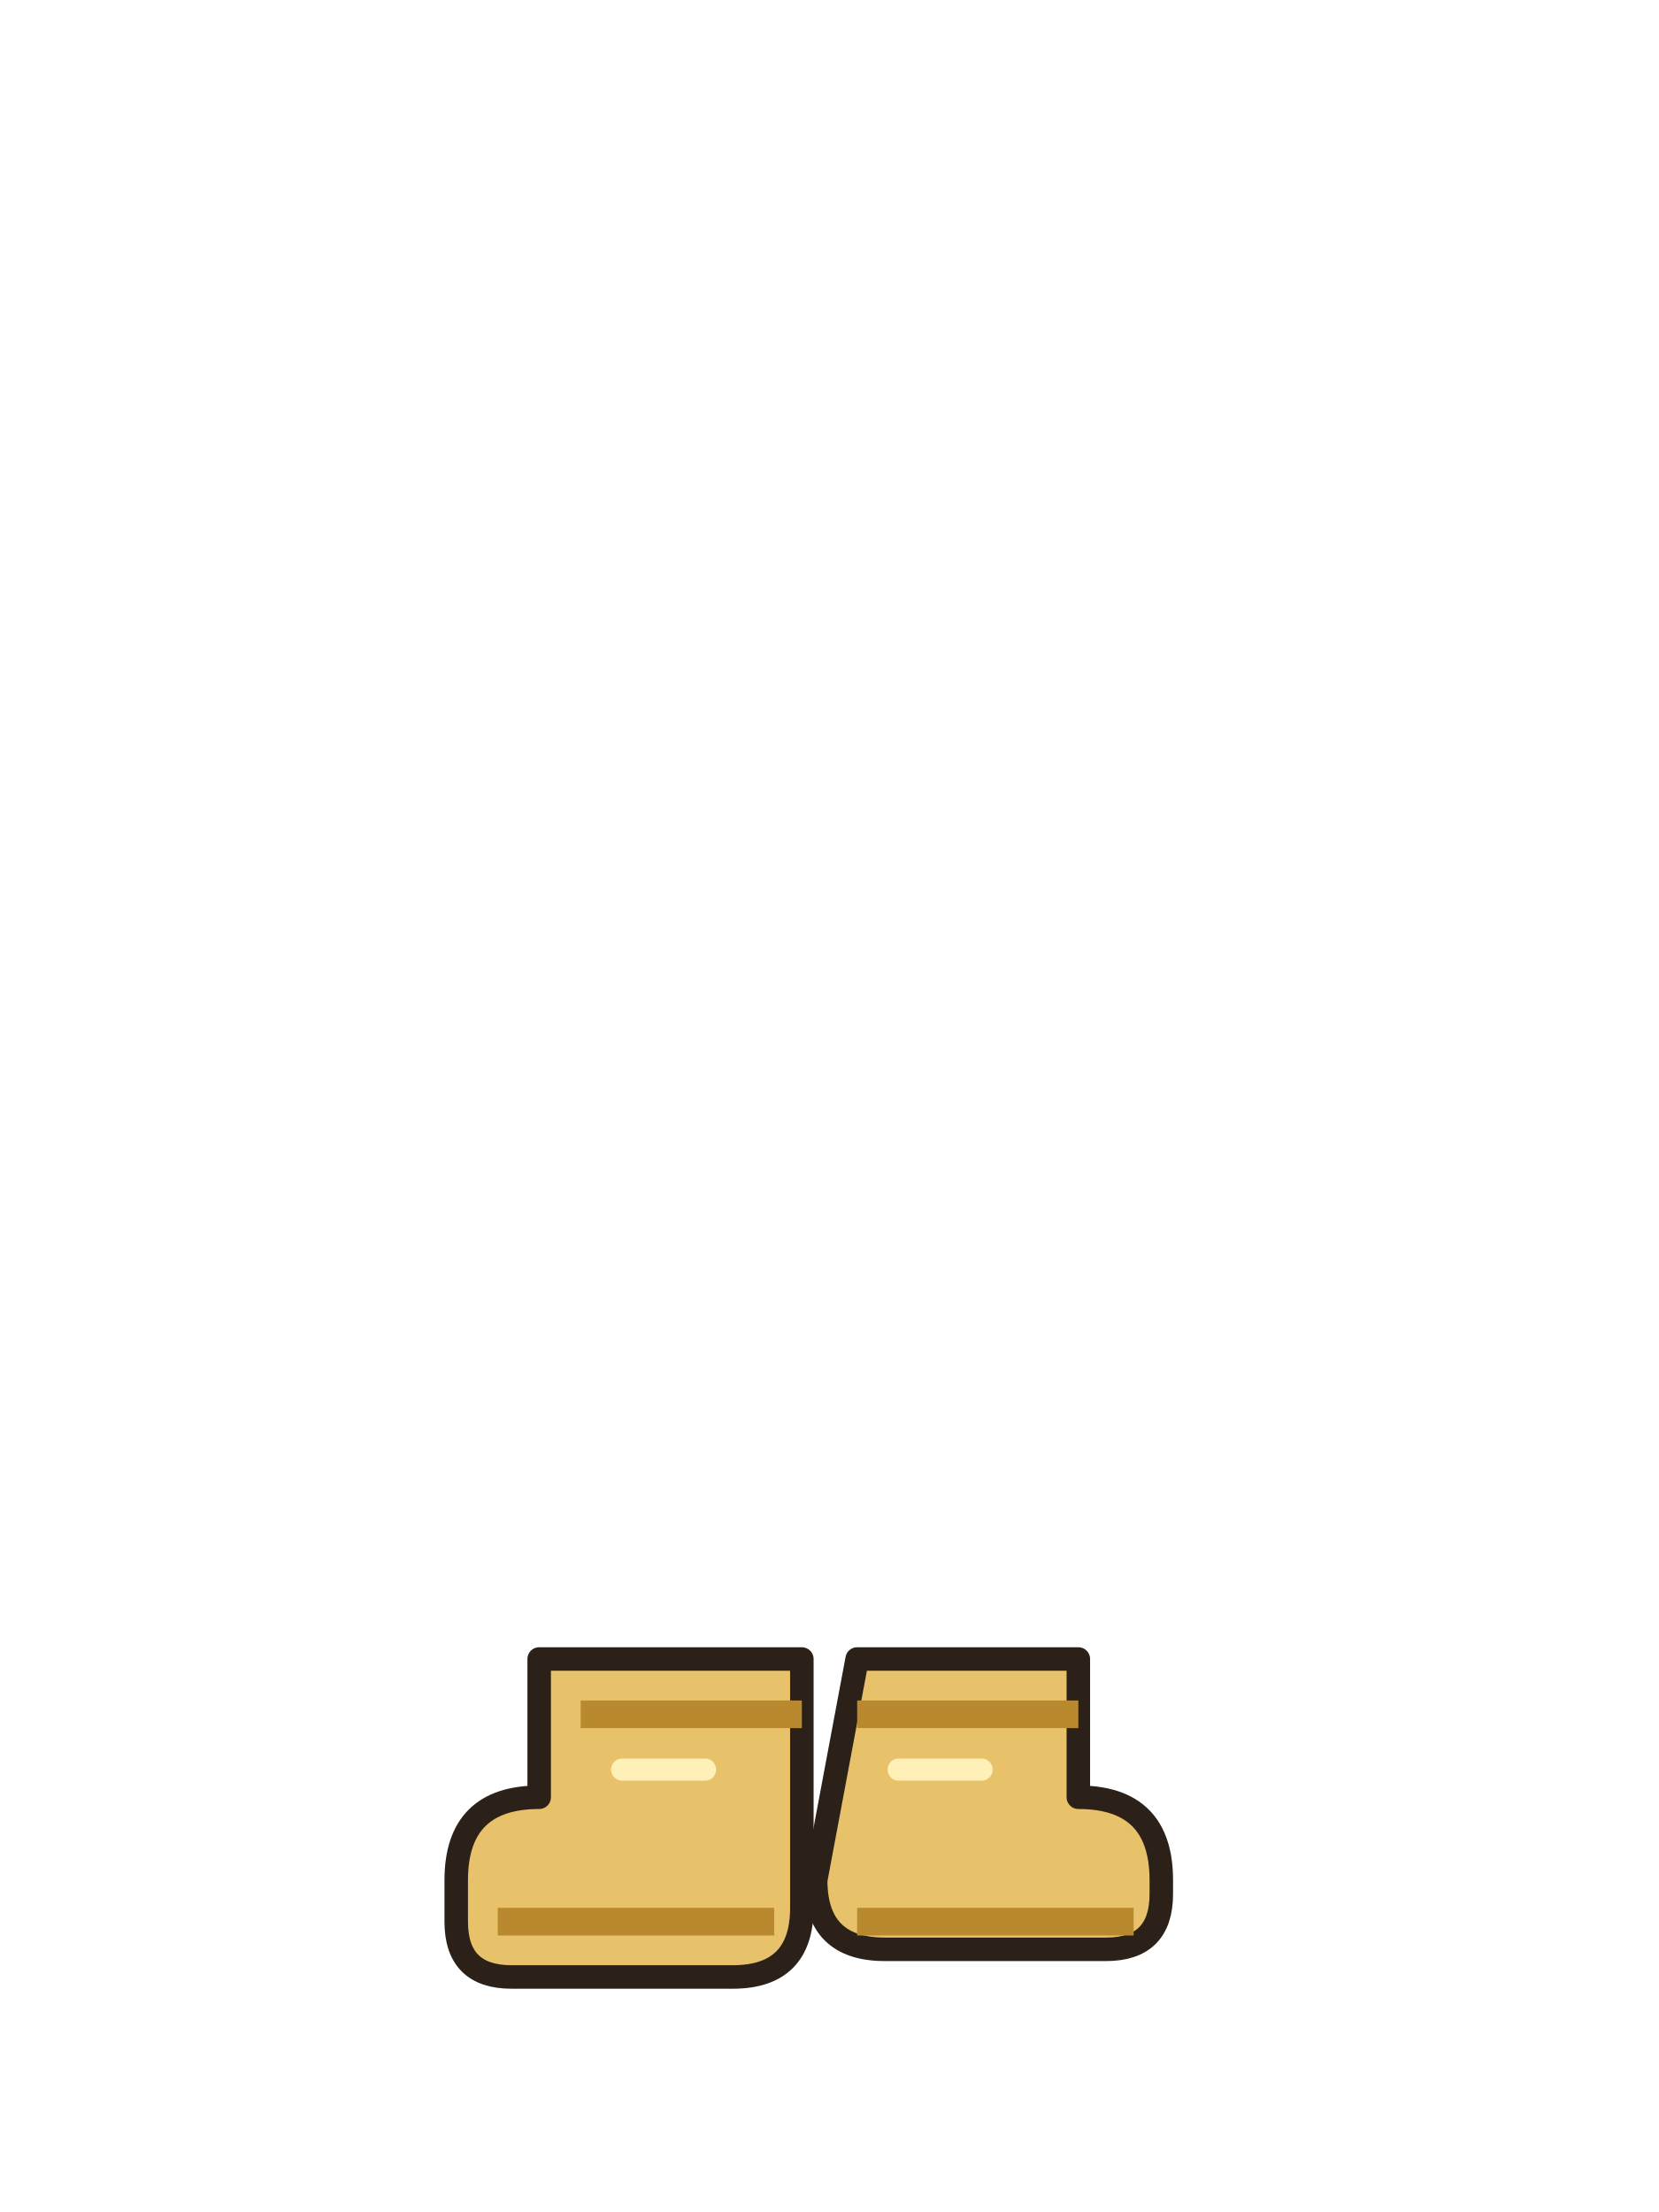
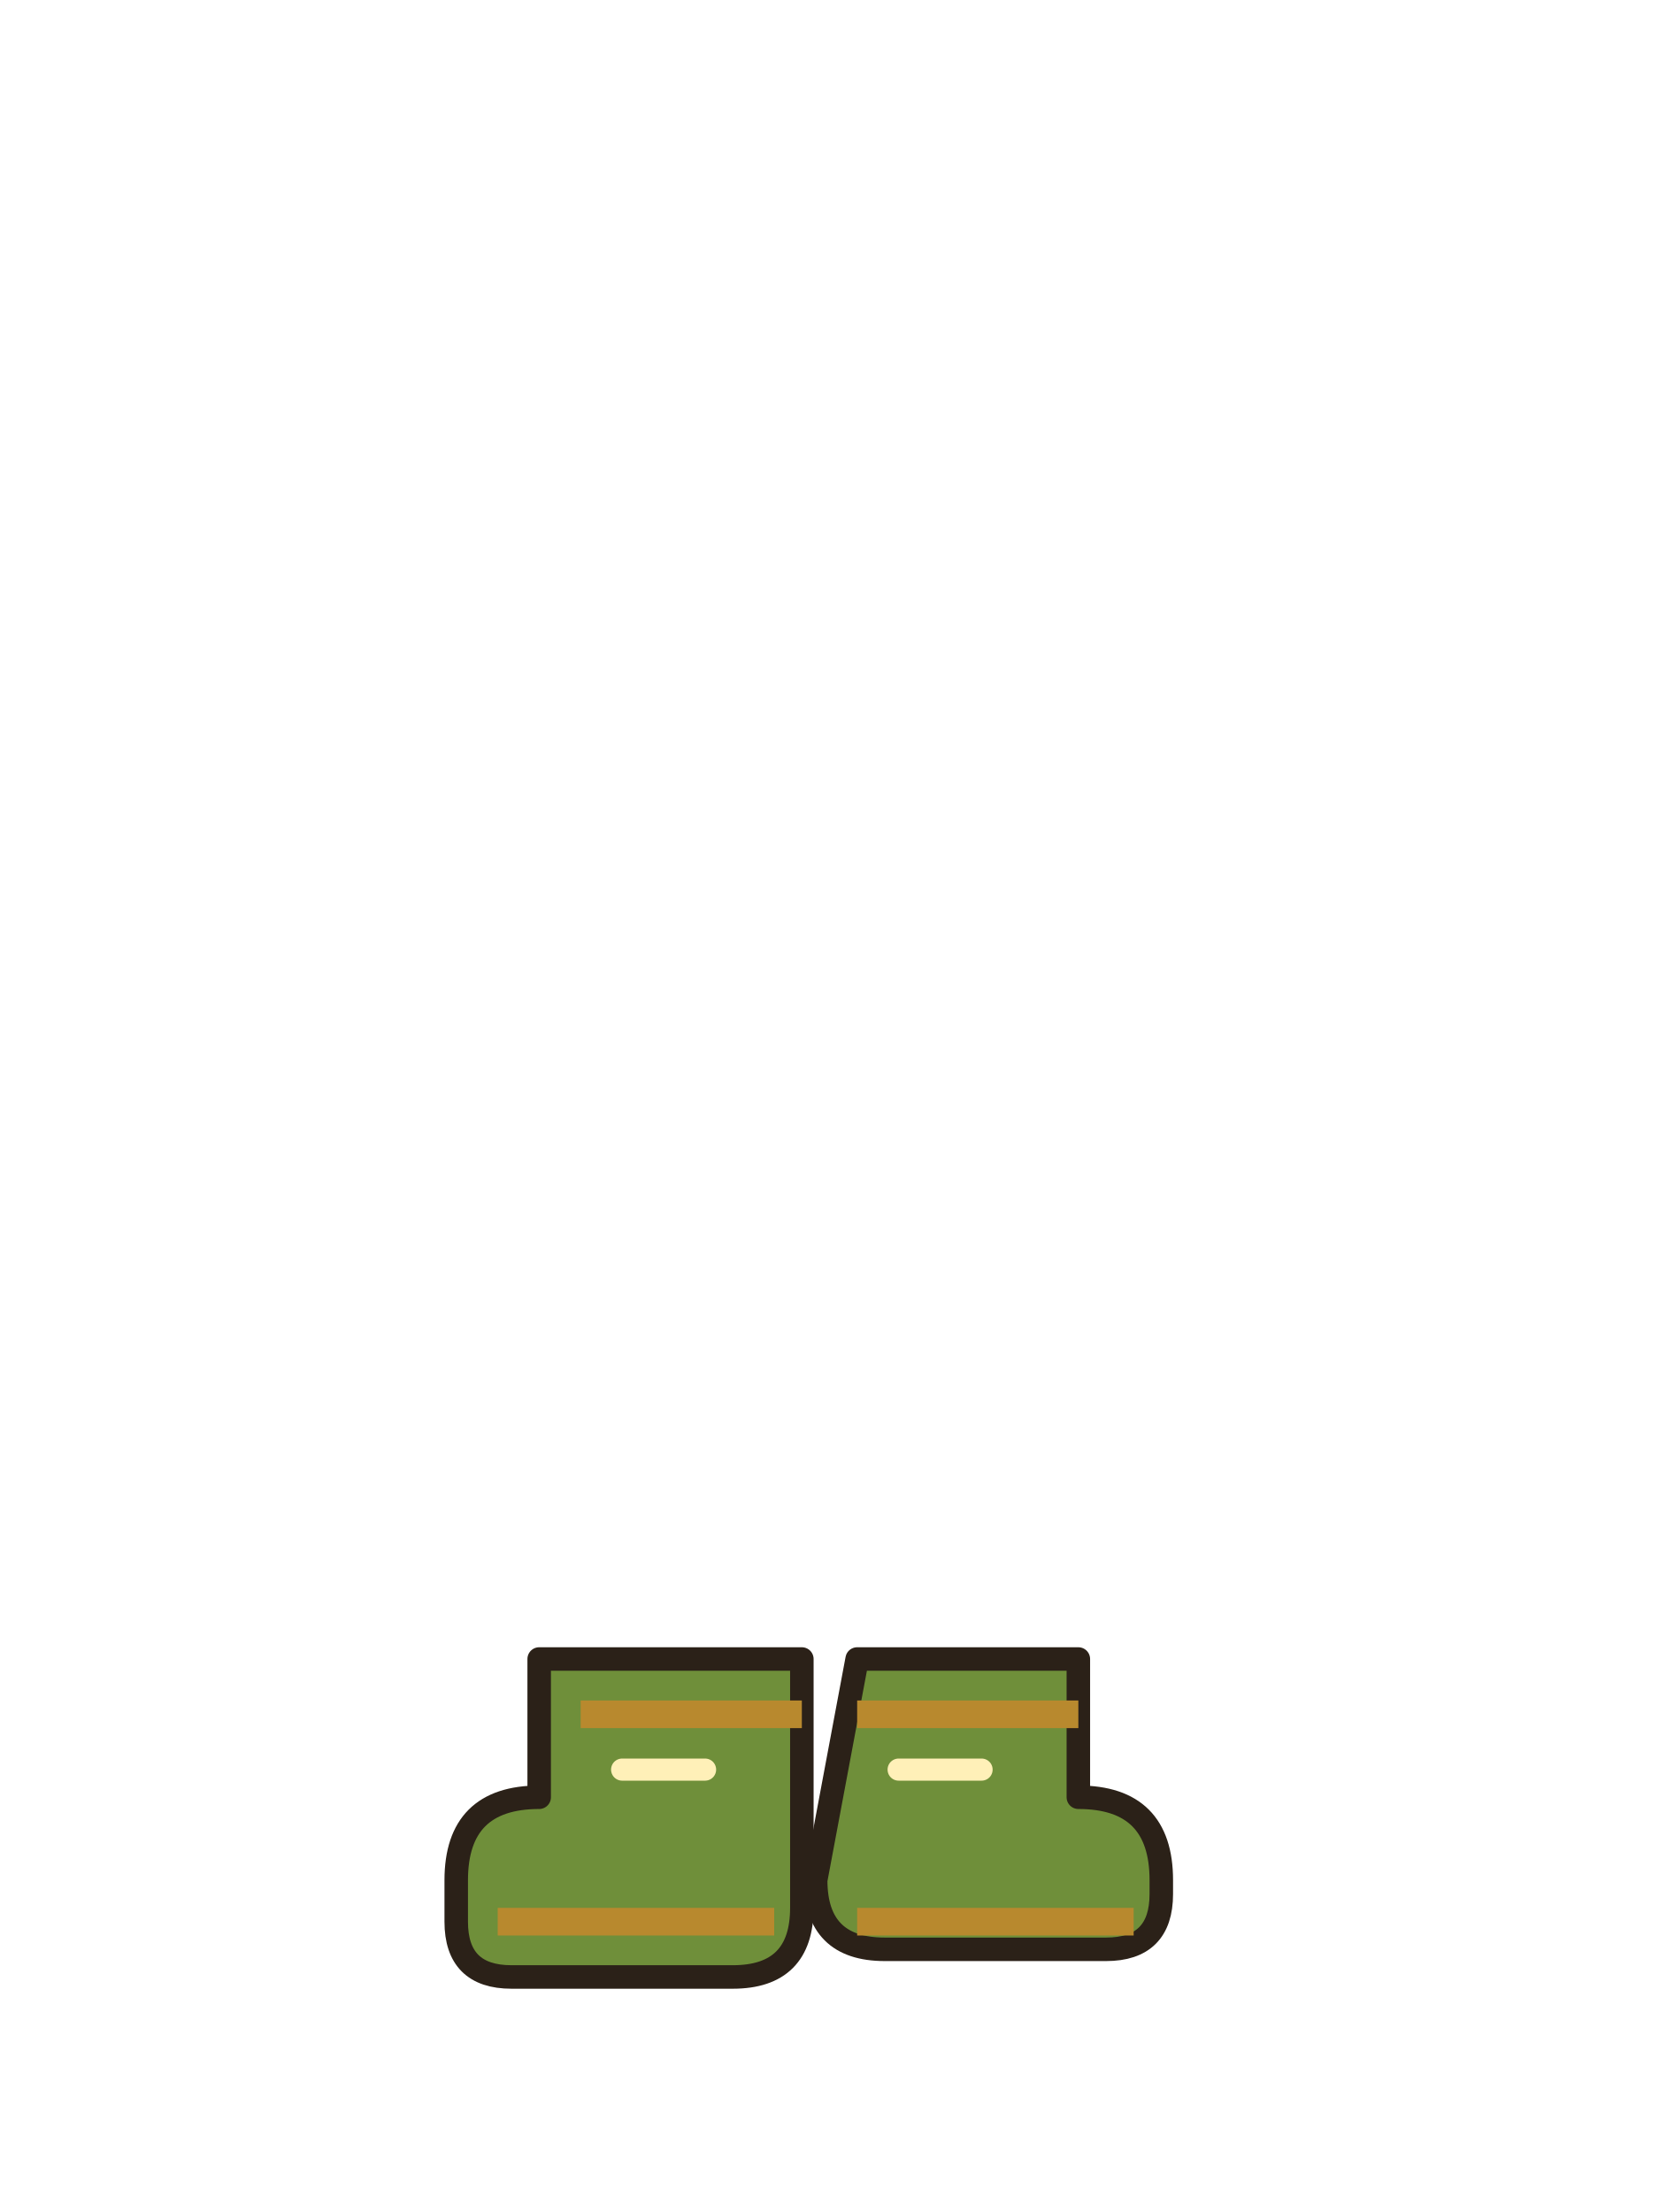
<svg xmlns="http://www.w3.org/2000/svg" width="120" height="160" viewBox="0 0 120 160">
-   <path d="M42,120 h16 v18 q0,5 -5,5 h-16 q-4,0 -4,-4 v-3 q0,-6 6,-6 v-10z" fill="#e8c26a" stroke="#2b2118" stroke-width="1.7" stroke-linejoin="round" stroke-linecap="round" />
-   <path d="M62,120 h16 v10 q6,0 6,6 v1 q0,4 -4,4 h-16 q-5,0 -5,-5z" fill="#e8c26a" stroke="#2b2118" stroke-width="1.7" stroke-linejoin="round" stroke-linecap="round" />
+   <path d="M42,120 h16 v18 q0,5 -5,5 h-16 q-4,0 -4,-4 v-3 q0,-6 6,-6 v-10z" fill="#6f8f3a" stroke="#2b2118" stroke-width="1.7" stroke-linejoin="round" stroke-linecap="round" />
+   <path d="M62,120 h16 v10 q6,0 6,6 v1 q0,4 -4,4 h-16 q-5,0 -5,-5z" fill="#6f8f3a" stroke="#2b2118" stroke-width="1.7" stroke-linejoin="round" stroke-linecap="round" />
  <path d="M42,124 h16 M62,124 h16" stroke="#b8892e" stroke-width="2" />
  <path d="M36,139 h20 M62,139 h20" stroke="#b8892e" stroke-width="2" />
  <path d="M45,128 h6 M65,128 h6" stroke="#fff0b8" stroke-width="1.6" stroke-linecap="round" />
</svg>
